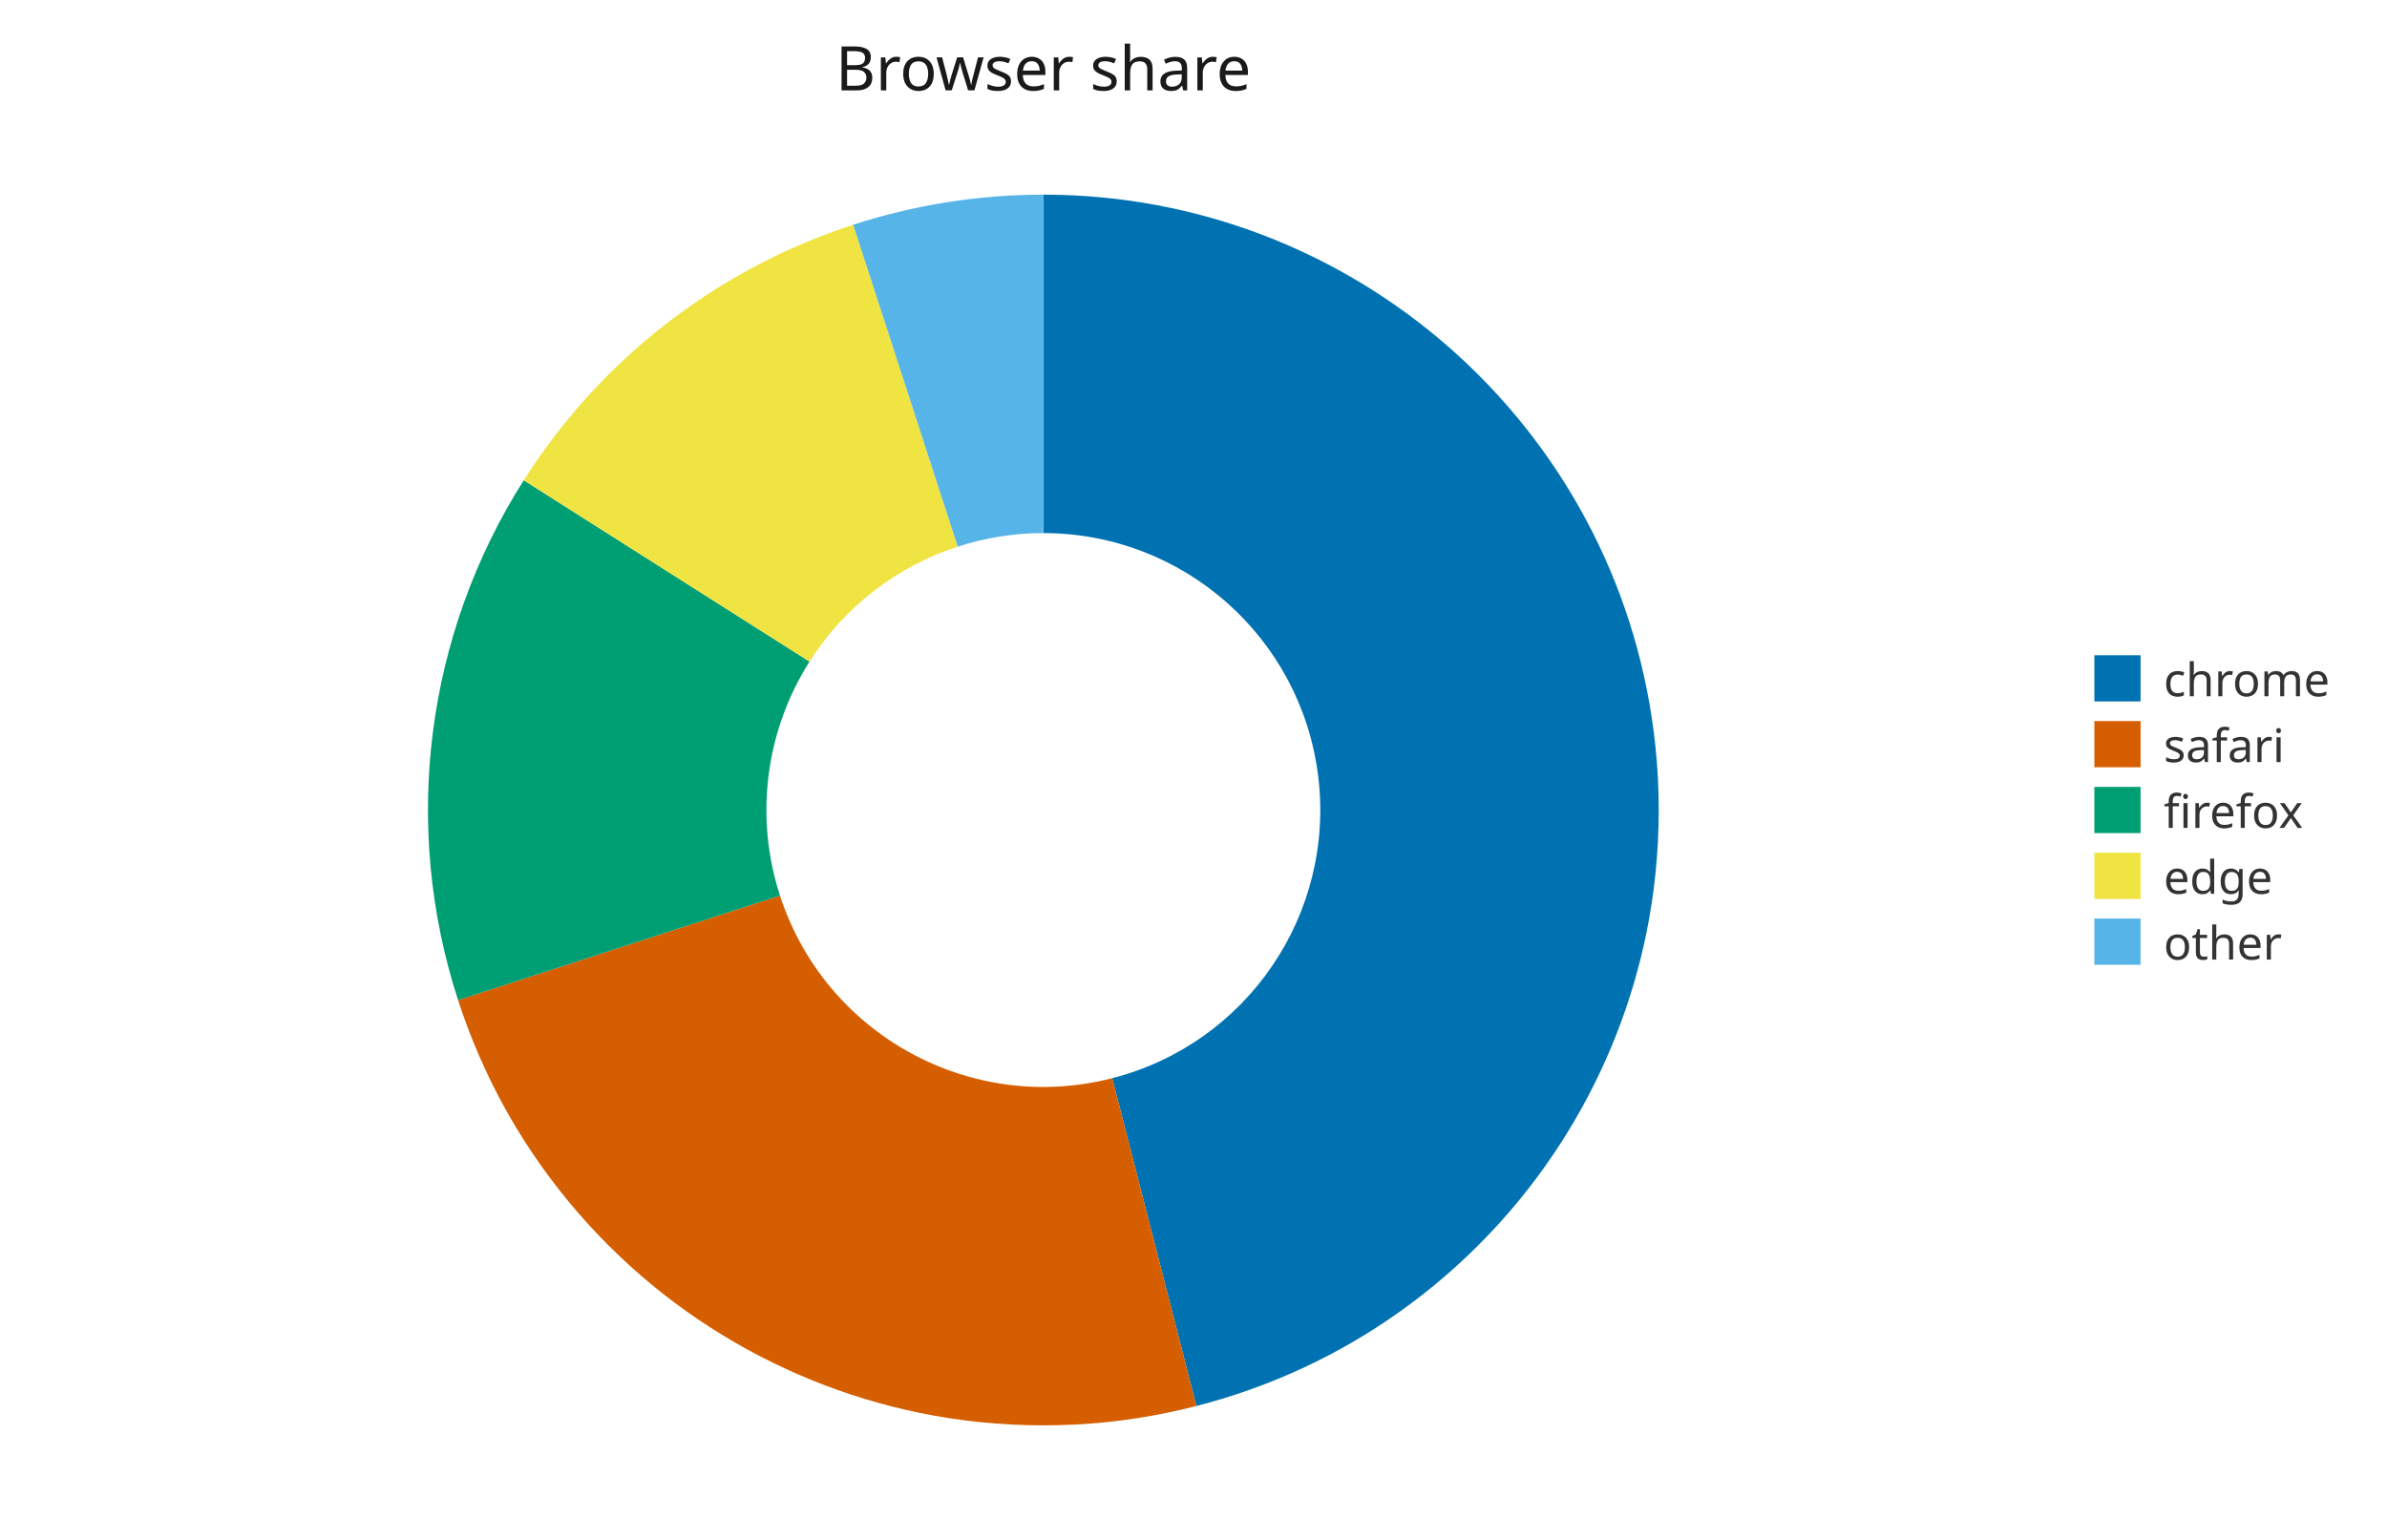
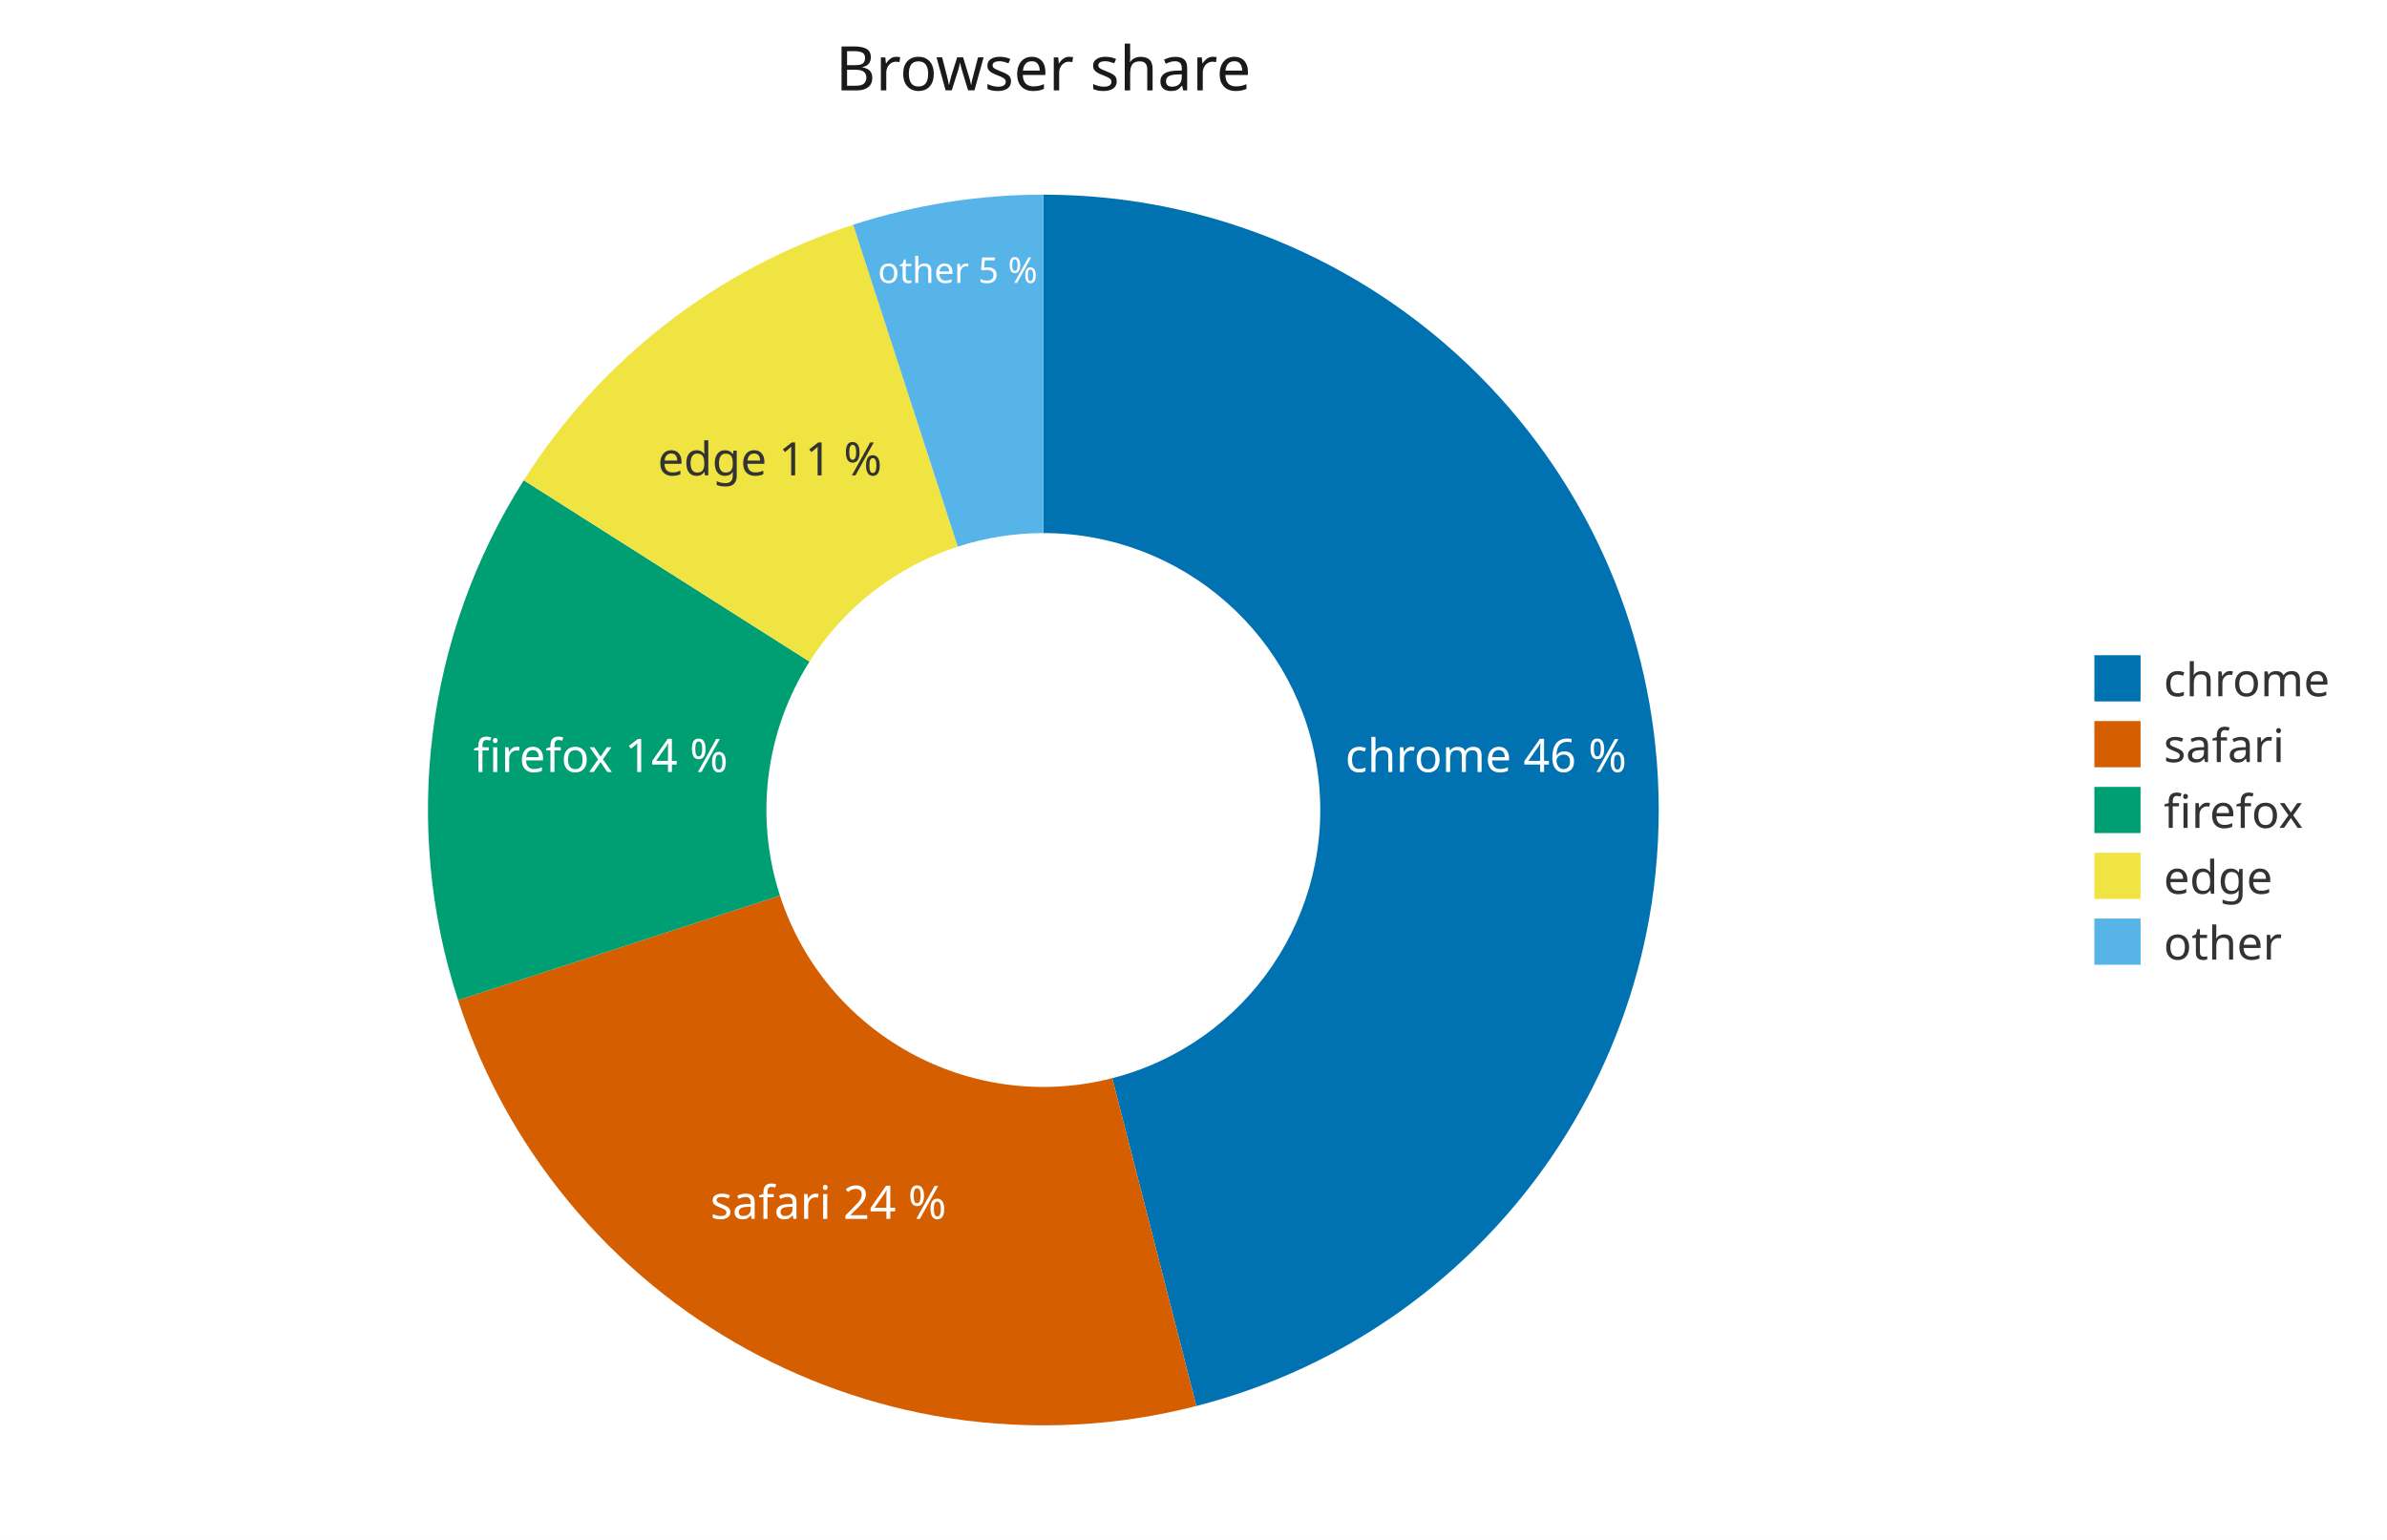
<svg xmlns="http://www.w3.org/2000/svg" width="620" height="400" viewBox="0 0 620 400" role="img" aria-labelledby="figure-title">
  <defs>
    <clipPath id="c1">
      <path d="M270.996,50.56 C359.273,50.56 430.836,122.123 430.836,210.4 C430.836,298.677 359.273,370.24 270.996,370.24 C182.719,370.24 111.156,298.677 111.156,210.4 C111.156,122.123 182.719,50.56 270.996,50.56 Z" />
+     </clipPath>
+     <clipPath id="c2">
+       <path d="M12,32.8 L529.992,32.8 L529.992,388 L12,388 Z" />
    </clipPath>
  </defs>
  <path d="M0,0 L620,0 L620,400 L0,400 Z" fill="#ffffff" />
  <text x="270.996" y="23.488" font-family="sans-serif" font-size="16" text-anchor="middle" fill="#1a1a1a">Browser share</text>
  <g clip-path="url(#c1)">
    <path d="M270.996,50.56 C351.527,50.56 419.482,110.47 429.576,190.367 C439.669,270.263 388.748,345.191 310.747,365.218 L288.884,280.068 C323.984,271.056 346.899,237.338 342.357,201.385 C337.815,165.432 307.235,138.472 270.996,138.472 Z" fill="#0072b2" />
    <path d="M310.747,365.218 C229.017,386.203 145.054,340.044 118.979,259.793 L202.588,232.627 C214.322,268.74 252.106,289.511 288.884,280.068 Z" fill="#d55e00" />
    <path d="M118.979,259.793 C104.258,214.487 110.513,164.976 136.039,124.753 L210.265,171.859 C198.779,189.959 195.964,212.239 202.588,232.627 Z" fill="#009e73" />
    <path d="M136.039,124.753 C155.969,93.348 186.228,69.877 221.603,58.383 L248.769,141.992 C232.85,147.165 219.234,157.727 210.265,171.859 Z" fill="#f0e442" />
    <path d="M221.603,58.383 C237.555,53.2 254.223,50.56 270.996,50.56 L270.996,138.472 C263.448,138.472 255.947,139.66 248.769,141.992 Z" fill="#56b4e9" />
+   </g>
+   <g clip-path="url(#c2)">
+     <text x="385.966" y="195.876" font-family="sans-serif" font-size="12" text-anchor="middle" dominant-baseline="central" fill="#ffffff">chrome 46 %</text>
+     <text x="215.168" y="311.95" font-family="sans-serif" font-size="12" text-anchor="middle" dominant-baseline="central" fill="#ffffff">safari 24 %</text>
+     <text x="156.026" y="195.876" font-family="sans-serif" font-size="12" text-anchor="middle" dominant-baseline="central" fill="#ffffff">firefox 14 %</text>
+     <text x="199.97" y="118.834" font-family="sans-serif" font-size="12" text-anchor="middle" dominant-baseline="central" fill="#333333">edge 11 %</text>
+     <text x="248.742" y="69.894" font-family="sans-serif" font-size="9.25" text-anchor="middle" dominant-baseline="central" fill="#ffffff">other 5 %</text>
  </g>
  <path d="M543.992,170.2 L555.992,170.2 L555.992,182.2 L543.992,182.2 Z" fill="#0072b2" />
  <text x="561.992" y="176.2" font-family="sans-serif" font-size="12" dominant-baseline="central" fill="#333333">chrome</text>
  <path d="M543.992,187.3 L555.992,187.3 L555.992,199.3 L543.992,199.3 Z" fill="#d55e00" />
  <text x="561.992" y="193.3" font-family="sans-serif" font-size="12" dominant-baseline="central" fill="#333333">safari</text>
  <path d="M543.992,204.4 L555.992,204.4 L555.992,216.4 L543.992,216.4 Z" fill="#009e73" />
  <text x="561.992" y="210.4" font-family="sans-serif" font-size="12" dominant-baseline="central" fill="#333333">firefox</text>
  <path d="M543.992,221.5 L555.992,221.5 L555.992,233.5 L543.992,233.5 Z" fill="#f0e442" />
  <text x="561.992" y="227.5" font-family="sans-serif" font-size="12" dominant-baseline="central" fill="#333333">edge</text>
  <path d="M543.992,238.6 L555.992,238.6 L555.992,250.6 L543.992,250.6 Z" fill="#56b4e9" />
  <text x="561.992" y="244.6" font-family="sans-serif" font-size="12" dominant-baseline="central" fill="#333333">other</text>
</svg>
